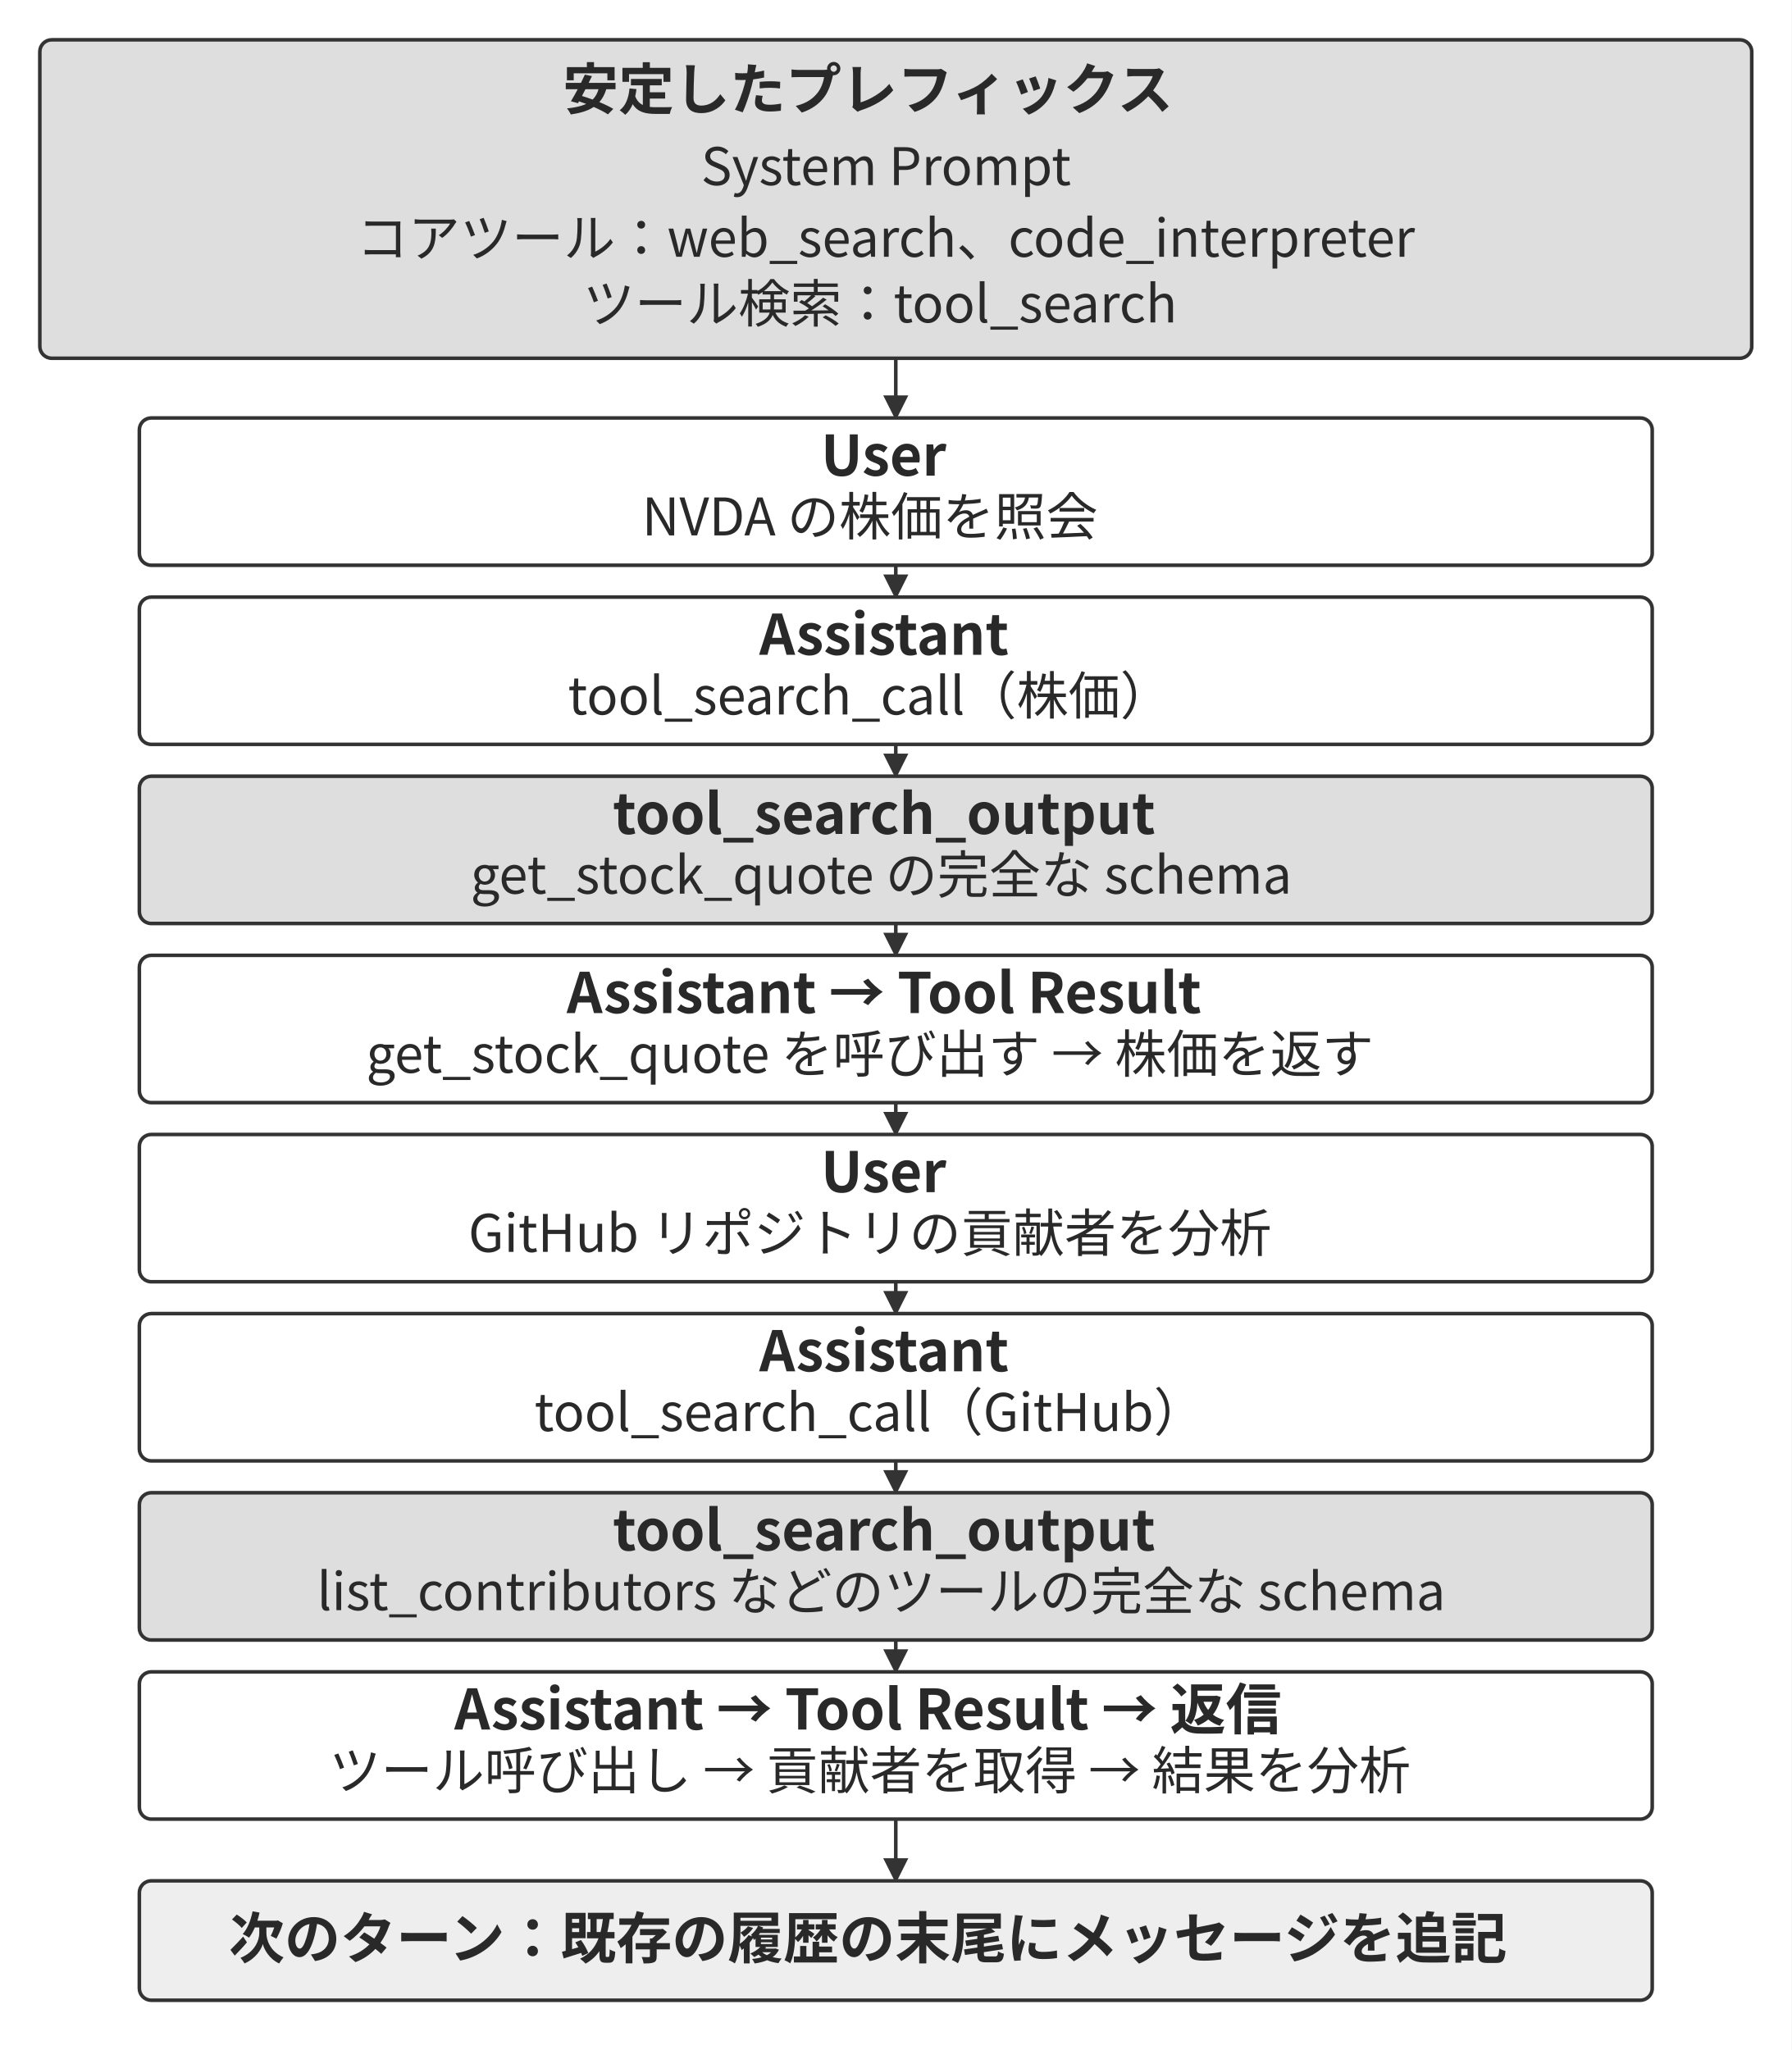
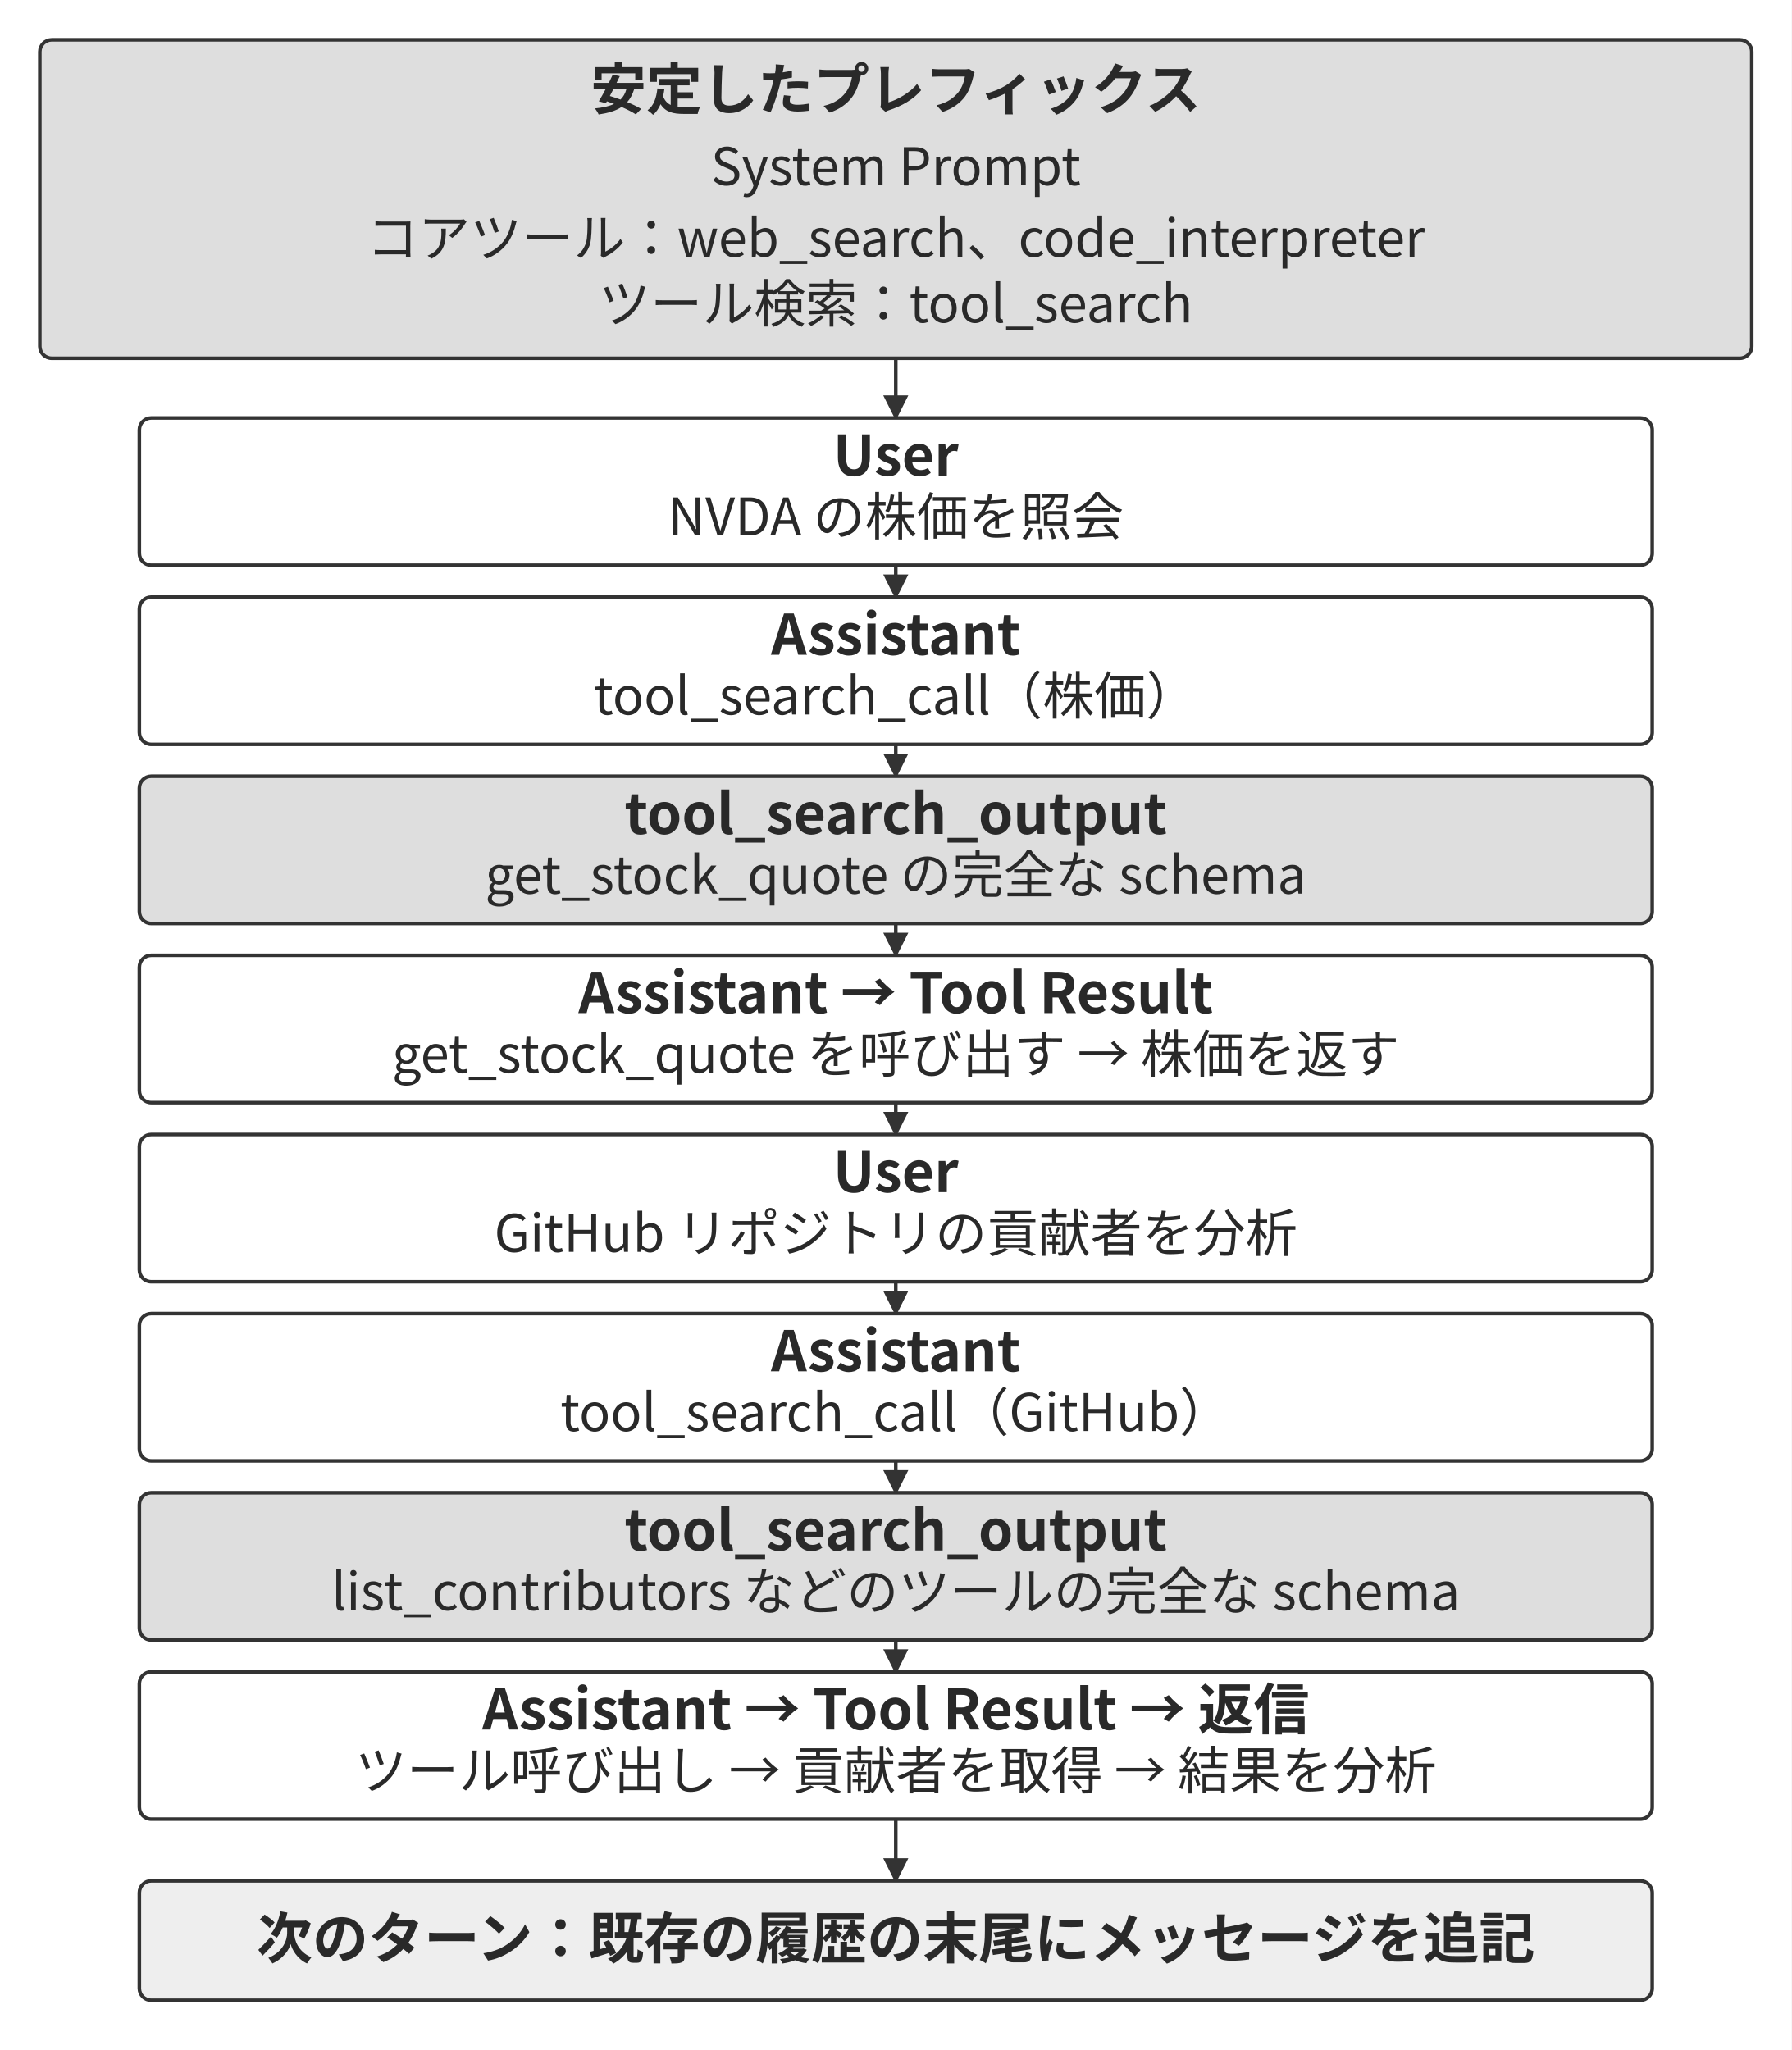
<svg xmlns="http://www.w3.org/2000/svg" width="106.000mm" height="121.311mm" viewBox="0 0 900 1030" role="img" aria-labelledby="title desc">
  <defs>
    <marker id="arrow" viewBox="0 0 10 10" refX="9" refY="5" markerWidth="7" markerHeight="7" orient="auto-start-reverse">
      <path d="M0 0 L10 5 L0 10 Z" fill="#333333" />
    </marker>
  </defs>
  <rect width="900" height="1030" fill="#ffffff" y="0" />
  <rect x="20" y="20" width="860" height="160" rx="6" fill="#dedede" stroke="#333333" stroke-width="1.8" />
-   <text x="436" y="55" text-anchor="middle" font-family="&quot;Noto Sans CJK JP&quot;, &quot;Source Han Sans JP&quot;, &quot;Hiragino Sans&quot;, &quot;Yu Gothic&quot;, sans-serif" font-size="28.0" font-weight="700" fill="#292929">安定したプレフィックス</text>
-   <text x="445.1" y="93" text-anchor="middle" font-family="&quot;Noto Sans CJK JP&quot;, &quot;Source Han Sans JP&quot;, &quot;Hiragino Sans&quot;, &quot;Yu Gothic&quot;, sans-serif" font-size="26.0" font-weight="400" fill="#292929">System Prompt</text>
-   <text x="444.96" y="129" text-anchor="middle" font-family="&quot;Noto Sans CJK JP&quot;, &quot;Source Han Sans JP&quot;, &quot;Hiragino Sans&quot;, &quot;Yu Gothic&quot;, sans-serif" font-size="26.0" font-weight="400" fill="#292929">コアツール：web_search、code_interpreter</text>
-   <text x="442.11" y="162" text-anchor="middle" font-family="&quot;Noto Sans CJK JP&quot;, &quot;Source Han Sans JP&quot;, &quot;Hiragino Sans&quot;, &quot;Yu Gothic&quot;, sans-serif" font-size="26.0" font-weight="400" fill="#292929">ツール検索：tool_search</text>
+   <text x="450" y="55" text-anchor="middle" font-family="&quot;Noto Sans CJK JP&quot;, &quot;Source Han Sans JP&quot;, &quot;Hiragino Sans&quot;, &quot;Yu Gothic&quot;, sans-serif" font-size="28.0" font-weight="700" fill="#292929">安定したプレフィックス</text>
+   <text x="450" y="93" text-anchor="middle" font-family="&quot;Noto Sans CJK JP&quot;, &quot;Source Han Sans JP&quot;, &quot;Hiragino Sans&quot;, &quot;Yu Gothic&quot;, sans-serif" font-size="26.0" font-weight="400" fill="#292929">System Prompt</text>
+   <text x="450" y="129" text-anchor="middle" font-family="&quot;Noto Sans CJK JP&quot;, &quot;Source Han Sans JP&quot;, &quot;Hiragino Sans&quot;, &quot;Yu Gothic&quot;, sans-serif" font-size="26.0" font-weight="400" fill="#292929">コアツール：web_search、code_interpreter</text>
+   <text x="450" y="162" text-anchor="middle" font-family="&quot;Noto Sans CJK JP&quot;, &quot;Source Han Sans JP&quot;, &quot;Hiragino Sans&quot;, &quot;Yu Gothic&quot;, sans-serif" font-size="26.0" font-weight="400" fill="#292929">ツール検索：tool_search</text>
  <path d="M450 180 L450 210" fill="none" stroke="#333333" stroke-width="1.8" marker-end="url(#arrow)" />
  <rect x="70" y="210" width="760" height="74" rx="6" fill="#ffffff" stroke="#333333" stroke-width="1.8" />
-   <text x="443.9" y="239" text-anchor="middle" font-family="&quot;Noto Sans CJK JP&quot;, &quot;Source Han Sans JP&quot;, &quot;Hiragino Sans&quot;, &quot;Yu Gothic&quot;, sans-serif" font-size="28.0" font-weight="700" fill="#292929">User</text>
-   <text x="437" y="269" text-anchor="middle" font-family="&quot;Noto Sans CJK JP&quot;, &quot;Source Han Sans JP&quot;, &quot;Hiragino Sans&quot;, &quot;Yu Gothic&quot;, sans-serif" font-size="26.0" font-weight="400" fill="#292929">NVDA の株価を照会</text>
+   <text x="450" y="239" text-anchor="middle" font-family="&quot;Noto Sans CJK JP&quot;, &quot;Source Han Sans JP&quot;, &quot;Hiragino Sans&quot;, &quot;Yu Gothic&quot;, sans-serif" font-size="28.0" font-weight="700" fill="#292929">User</text>
+   <text x="450" y="269" text-anchor="middle" font-family="&quot;Noto Sans CJK JP&quot;, &quot;Source Han Sans JP&quot;, &quot;Hiragino Sans&quot;, &quot;Yu Gothic&quot;, sans-serif" font-size="26.0" font-weight="400" fill="#292929">NVDA の株価を照会</text>
  <path d="M450 284 L450 300" fill="none" stroke="#333333" stroke-width="1.8" marker-end="url(#arrow)" />
  <rect x="70" y="300" width="760" height="74" rx="6" fill="#ffffff" stroke="#333333" stroke-width="1.8" />
-   <text x="444.11" y="329" text-anchor="middle" font-family="&quot;Noto Sans CJK JP&quot;, &quot;Source Han Sans JP&quot;, &quot;Hiragino Sans&quot;, &quot;Yu Gothic&quot;, sans-serif" font-size="28.0" font-weight="700" fill="#292929">Assistant</text>
-   <text x="437" y="359" text-anchor="middle" font-family="&quot;Noto Sans CJK JP&quot;, &quot;Source Han Sans JP&quot;, &quot;Hiragino Sans&quot;, &quot;Yu Gothic&quot;, sans-serif" font-size="26.0" font-weight="400" fill="#292929">tool_search_call（株価）</text>
+   <text x="450" y="329" text-anchor="middle" font-family="&quot;Noto Sans CJK JP&quot;, &quot;Source Han Sans JP&quot;, &quot;Hiragino Sans&quot;, &quot;Yu Gothic&quot;, sans-serif" font-size="28.0" font-weight="700" fill="#292929">Assistant</text>
+   <text x="450" y="359" text-anchor="middle" font-family="&quot;Noto Sans CJK JP&quot;, &quot;Source Han Sans JP&quot;, &quot;Hiragino Sans&quot;, &quot;Yu Gothic&quot;, sans-serif" font-size="26.0" font-weight="400" fill="#292929">tool_search_call（株価）</text>
  <path d="M450 374 L450 390" fill="none" stroke="#333333" stroke-width="1.8" marker-end="url(#arrow)" />
  <rect x="70" y="390" width="760" height="74" rx="6" fill="#dedede" stroke="#333333" stroke-width="1.8" />
-   <text x="444.11" y="419" text-anchor="middle" font-family="&quot;Noto Sans CJK JP&quot;, &quot;Source Han Sans JP&quot;, &quot;Hiragino Sans&quot;, &quot;Yu Gothic&quot;, sans-serif" font-size="28.0" font-weight="700" fill="#292929">tool_search_output</text>
-   <text x="442.68" y="449" text-anchor="middle" font-family="&quot;Noto Sans CJK JP&quot;, &quot;Source Han Sans JP&quot;, &quot;Hiragino Sans&quot;, &quot;Yu Gothic&quot;, sans-serif" font-size="26.0" font-weight="400" fill="#292929">get_stock_quote の完全な schema</text>
+   <text x="450" y="419" text-anchor="middle" font-family="&quot;Noto Sans CJK JP&quot;, &quot;Source Han Sans JP&quot;, &quot;Hiragino Sans&quot;, &quot;Yu Gothic&quot;, sans-serif" font-size="28.0" font-weight="700" fill="#292929">tool_search_output</text>
+   <text x="450" y="449" text-anchor="middle" font-family="&quot;Noto Sans CJK JP&quot;, &quot;Source Han Sans JP&quot;, &quot;Hiragino Sans&quot;, &quot;Yu Gothic&quot;, sans-serif" font-size="26.0" font-weight="400" fill="#292929">get_stock_quote の完全な schema</text>
  <path d="M450 464 L450 480" fill="none" stroke="#333333" stroke-width="1.8" marker-end="url(#arrow)" />
  <rect x="70" y="480" width="760" height="74" rx="6" fill="#ffffff" stroke="#333333" stroke-width="1.8" />
-   <text x="444.11" y="509" text-anchor="middle" font-family="&quot;Noto Sans CJK JP&quot;, &quot;Source Han Sans JP&quot;, &quot;Hiragino Sans&quot;, &quot;Yu Gothic&quot;, sans-serif" font-size="28.0" font-weight="700" fill="#292929">Assistant → Tool Result</text>
-   <text x="437" y="539" text-anchor="middle" font-family="&quot;Noto Sans CJK JP&quot;, &quot;Source Han Sans JP&quot;, &quot;Hiragino Sans&quot;, &quot;Yu Gothic&quot;, sans-serif" font-size="26.0" font-weight="400" fill="#292929">get_stock_quote を呼び出す → 株価を返す</text>
+   <text x="450" y="509" text-anchor="middle" font-family="&quot;Noto Sans CJK JP&quot;, &quot;Source Han Sans JP&quot;, &quot;Hiragino Sans&quot;, &quot;Yu Gothic&quot;, sans-serif" font-size="28.0" font-weight="700" fill="#292929">Assistant → Tool Result</text>
+   <text x="450" y="539" text-anchor="middle" font-family="&quot;Noto Sans CJK JP&quot;, &quot;Source Han Sans JP&quot;, &quot;Hiragino Sans&quot;, &quot;Yu Gothic&quot;, sans-serif" font-size="26.0" font-weight="400" fill="#292929">get_stock_quote を呼び出す → 株価を返す</text>
  <path d="M450 554 L450 570" fill="none" stroke="#333333" stroke-width="1.8" marker-end="url(#arrow)" />
  <rect x="70" y="570" width="760" height="74" rx="6" fill="#ffffff" stroke="#333333" stroke-width="1.8" />
-   <text x="443.9" y="599" text-anchor="middle" font-family="&quot;Noto Sans CJK JP&quot;, &quot;Source Han Sans JP&quot;, &quot;Hiragino Sans&quot;, &quot;Yu Gothic&quot;, sans-serif" font-size="28.0" font-weight="700" fill="#292929">User</text>
-   <text x="437" y="629" text-anchor="middle" font-family="&quot;Noto Sans CJK JP&quot;, &quot;Source Han Sans JP&quot;, &quot;Hiragino Sans&quot;, &quot;Yu Gothic&quot;, sans-serif" font-size="26.0" font-weight="400" fill="#292929">GitHub リポジトリの貢献者を分析</text>
+   <text x="450" y="599" text-anchor="middle" font-family="&quot;Noto Sans CJK JP&quot;, &quot;Source Han Sans JP&quot;, &quot;Hiragino Sans&quot;, &quot;Yu Gothic&quot;, sans-serif" font-size="28.0" font-weight="700" fill="#292929">User</text>
+   <text x="450" y="629" text-anchor="middle" font-family="&quot;Noto Sans CJK JP&quot;, &quot;Source Han Sans JP&quot;, &quot;Hiragino Sans&quot;, &quot;Yu Gothic&quot;, sans-serif" font-size="26.0" font-weight="400" fill="#292929">GitHub リポジトリの貢献者を分析</text>
  <path d="M450 644 L450 660" fill="none" stroke="#333333" stroke-width="1.8" marker-end="url(#arrow)" />
  <rect x="70" y="660" width="760" height="74" rx="6" fill="#ffffff" stroke="#333333" stroke-width="1.8" />
-   <text x="444.11" y="689" text-anchor="middle" font-family="&quot;Noto Sans CJK JP&quot;, &quot;Source Han Sans JP&quot;, &quot;Hiragino Sans&quot;, &quot;Yu Gothic&quot;, sans-serif" font-size="28.0" font-weight="700" fill="#292929">Assistant</text>
-   <text x="437" y="719" text-anchor="middle" font-family="&quot;Noto Sans CJK JP&quot;, &quot;Source Han Sans JP&quot;, &quot;Hiragino Sans&quot;, &quot;Yu Gothic&quot;, sans-serif" font-size="26.0" font-weight="400" fill="#292929">tool_search_call（GitHub）</text>
+   <text x="450" y="689" text-anchor="middle" font-family="&quot;Noto Sans CJK JP&quot;, &quot;Source Han Sans JP&quot;, &quot;Hiragino Sans&quot;, &quot;Yu Gothic&quot;, sans-serif" font-size="28.0" font-weight="700" fill="#292929">Assistant</text>
+   <text x="450" y="719" text-anchor="middle" font-family="&quot;Noto Sans CJK JP&quot;, &quot;Source Han Sans JP&quot;, &quot;Hiragino Sans&quot;, &quot;Yu Gothic&quot;, sans-serif" font-size="26.0" font-weight="400" fill="#292929">tool_search_call（GitHub）</text>
  <path d="M450 734 L450 750" fill="none" stroke="#333333" stroke-width="1.8" marker-end="url(#arrow)" />
  <rect x="70" y="750" width="760" height="74" rx="6" fill="#dedede" stroke="#333333" stroke-width="1.8" />
-   <text x="444.11" y="779" text-anchor="middle" font-family="&quot;Noto Sans CJK JP&quot;, &quot;Source Han Sans JP&quot;, &quot;Hiragino Sans&quot;, &quot;Yu Gothic&quot;, sans-serif" font-size="28.0" font-weight="700" fill="#292929">tool_search_output</text>
-   <text x="442.68" y="809" text-anchor="middle" font-family="&quot;Noto Sans CJK JP&quot;, &quot;Source Han Sans JP&quot;, &quot;Hiragino Sans&quot;, &quot;Yu Gothic&quot;, sans-serif" font-size="26.0" font-weight="400" fill="#292929">list_contributors などのツールの完全な schema</text>
+   <text x="450" y="779" text-anchor="middle" font-family="&quot;Noto Sans CJK JP&quot;, &quot;Source Han Sans JP&quot;, &quot;Hiragino Sans&quot;, &quot;Yu Gothic&quot;, sans-serif" font-size="28.0" font-weight="700" fill="#292929">tool_search_output</text>
+   <text x="450" y="809" text-anchor="middle" font-family="&quot;Noto Sans CJK JP&quot;, &quot;Source Han Sans JP&quot;, &quot;Hiragino Sans&quot;, &quot;Yu Gothic&quot;, sans-serif" font-size="26.0" font-weight="400" fill="#292929">list_contributors などのツールの完全な schema</text>
  <path d="M450 824 L450 840" fill="none" stroke="#333333" stroke-width="1.8" marker-end="url(#arrow)" />
  <rect x="70" y="840" width="760" height="74" rx="6" fill="#ffffff" stroke="#333333" stroke-width="1.8" />
-   <text x="436" y="869" text-anchor="middle" font-family="&quot;Noto Sans CJK JP&quot;, &quot;Source Han Sans JP&quot;, &quot;Hiragino Sans&quot;, &quot;Yu Gothic&quot;, sans-serif" font-size="28.0" font-weight="700" fill="#292929">Assistant → Tool Result → 返信</text>
-   <text x="437" y="899" text-anchor="middle" font-family="&quot;Noto Sans CJK JP&quot;, &quot;Source Han Sans JP&quot;, &quot;Hiragino Sans&quot;, &quot;Yu Gothic&quot;, sans-serif" font-size="26.0" font-weight="400" fill="#292929">ツール呼び出し → 貢献者を取得 → 結果を分析</text>
+   <text x="450" y="869" text-anchor="middle" font-family="&quot;Noto Sans CJK JP&quot;, &quot;Source Han Sans JP&quot;, &quot;Hiragino Sans&quot;, &quot;Yu Gothic&quot;, sans-serif" font-size="28.0" font-weight="700" fill="#292929">Assistant → Tool Result → 返信</text>
+   <text x="450" y="899" text-anchor="middle" font-family="&quot;Noto Sans CJK JP&quot;, &quot;Source Han Sans JP&quot;, &quot;Hiragino Sans&quot;, &quot;Yu Gothic&quot;, sans-serif" font-size="26.0" font-weight="400" fill="#292929">ツール呼び出し → 貢献者を取得 → 結果を分析</text>
  <path d="M450 914 L450 945" fill="none" stroke="#333333" stroke-width="1.8" marker-end="url(#arrow)" />
  <rect x="70" y="945" width="760" height="60" rx="6" fill="#eeeeee" stroke="#333333" stroke-width="1.8" />
-   <text x="436" y="984" text-anchor="middle" font-family="&quot;Noto Sans CJK JP&quot;, &quot;Source Han Sans JP&quot;, &quot;Hiragino Sans&quot;, &quot;Yu Gothic&quot;, sans-serif" font-size="28.0" font-weight="700" fill="#292929">次のターン：既存の履歴の末尾にメッセージを追記</text>
+   <text x="450" y="984" text-anchor="middle" font-family="&quot;Noto Sans CJK JP&quot;, &quot;Source Han Sans JP&quot;, &quot;Hiragino Sans&quot;, &quot;Yu Gothic&quot;, sans-serif" font-size="28.0" font-weight="700" fill="#292929">次のターン：既存の履歴の末尾にメッセージを追記</text>
  <defs />
</svg>
